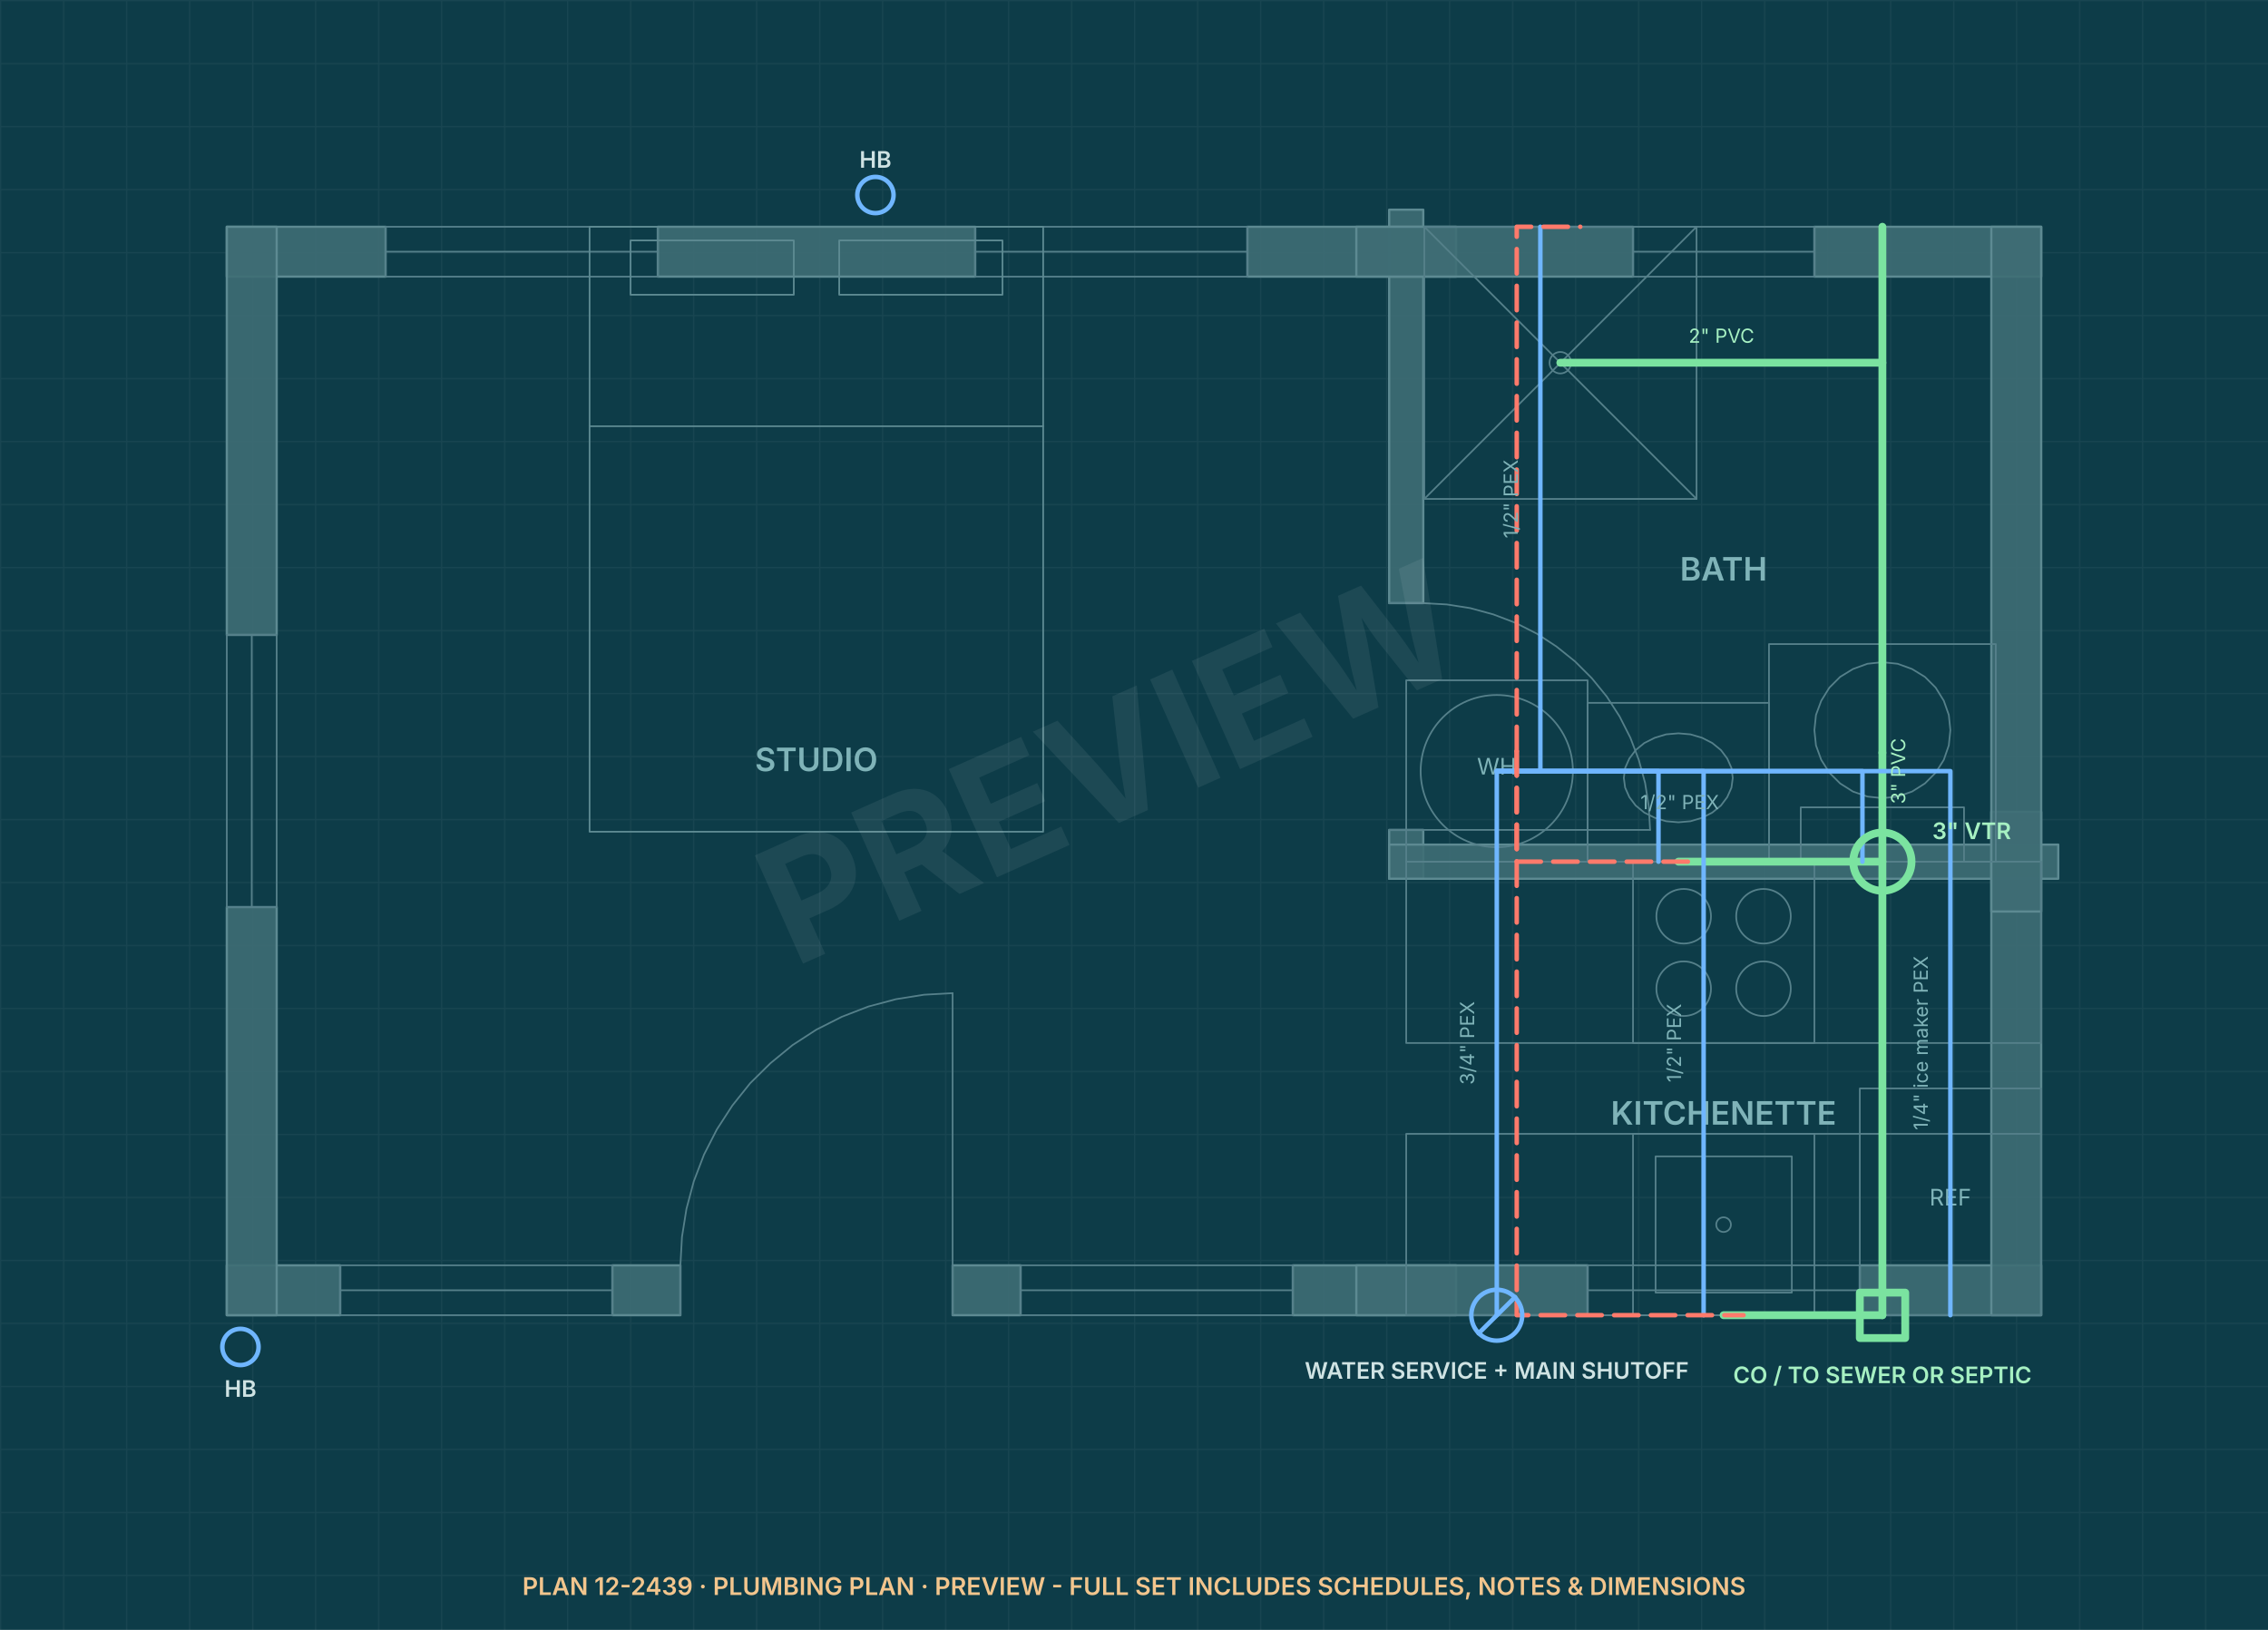
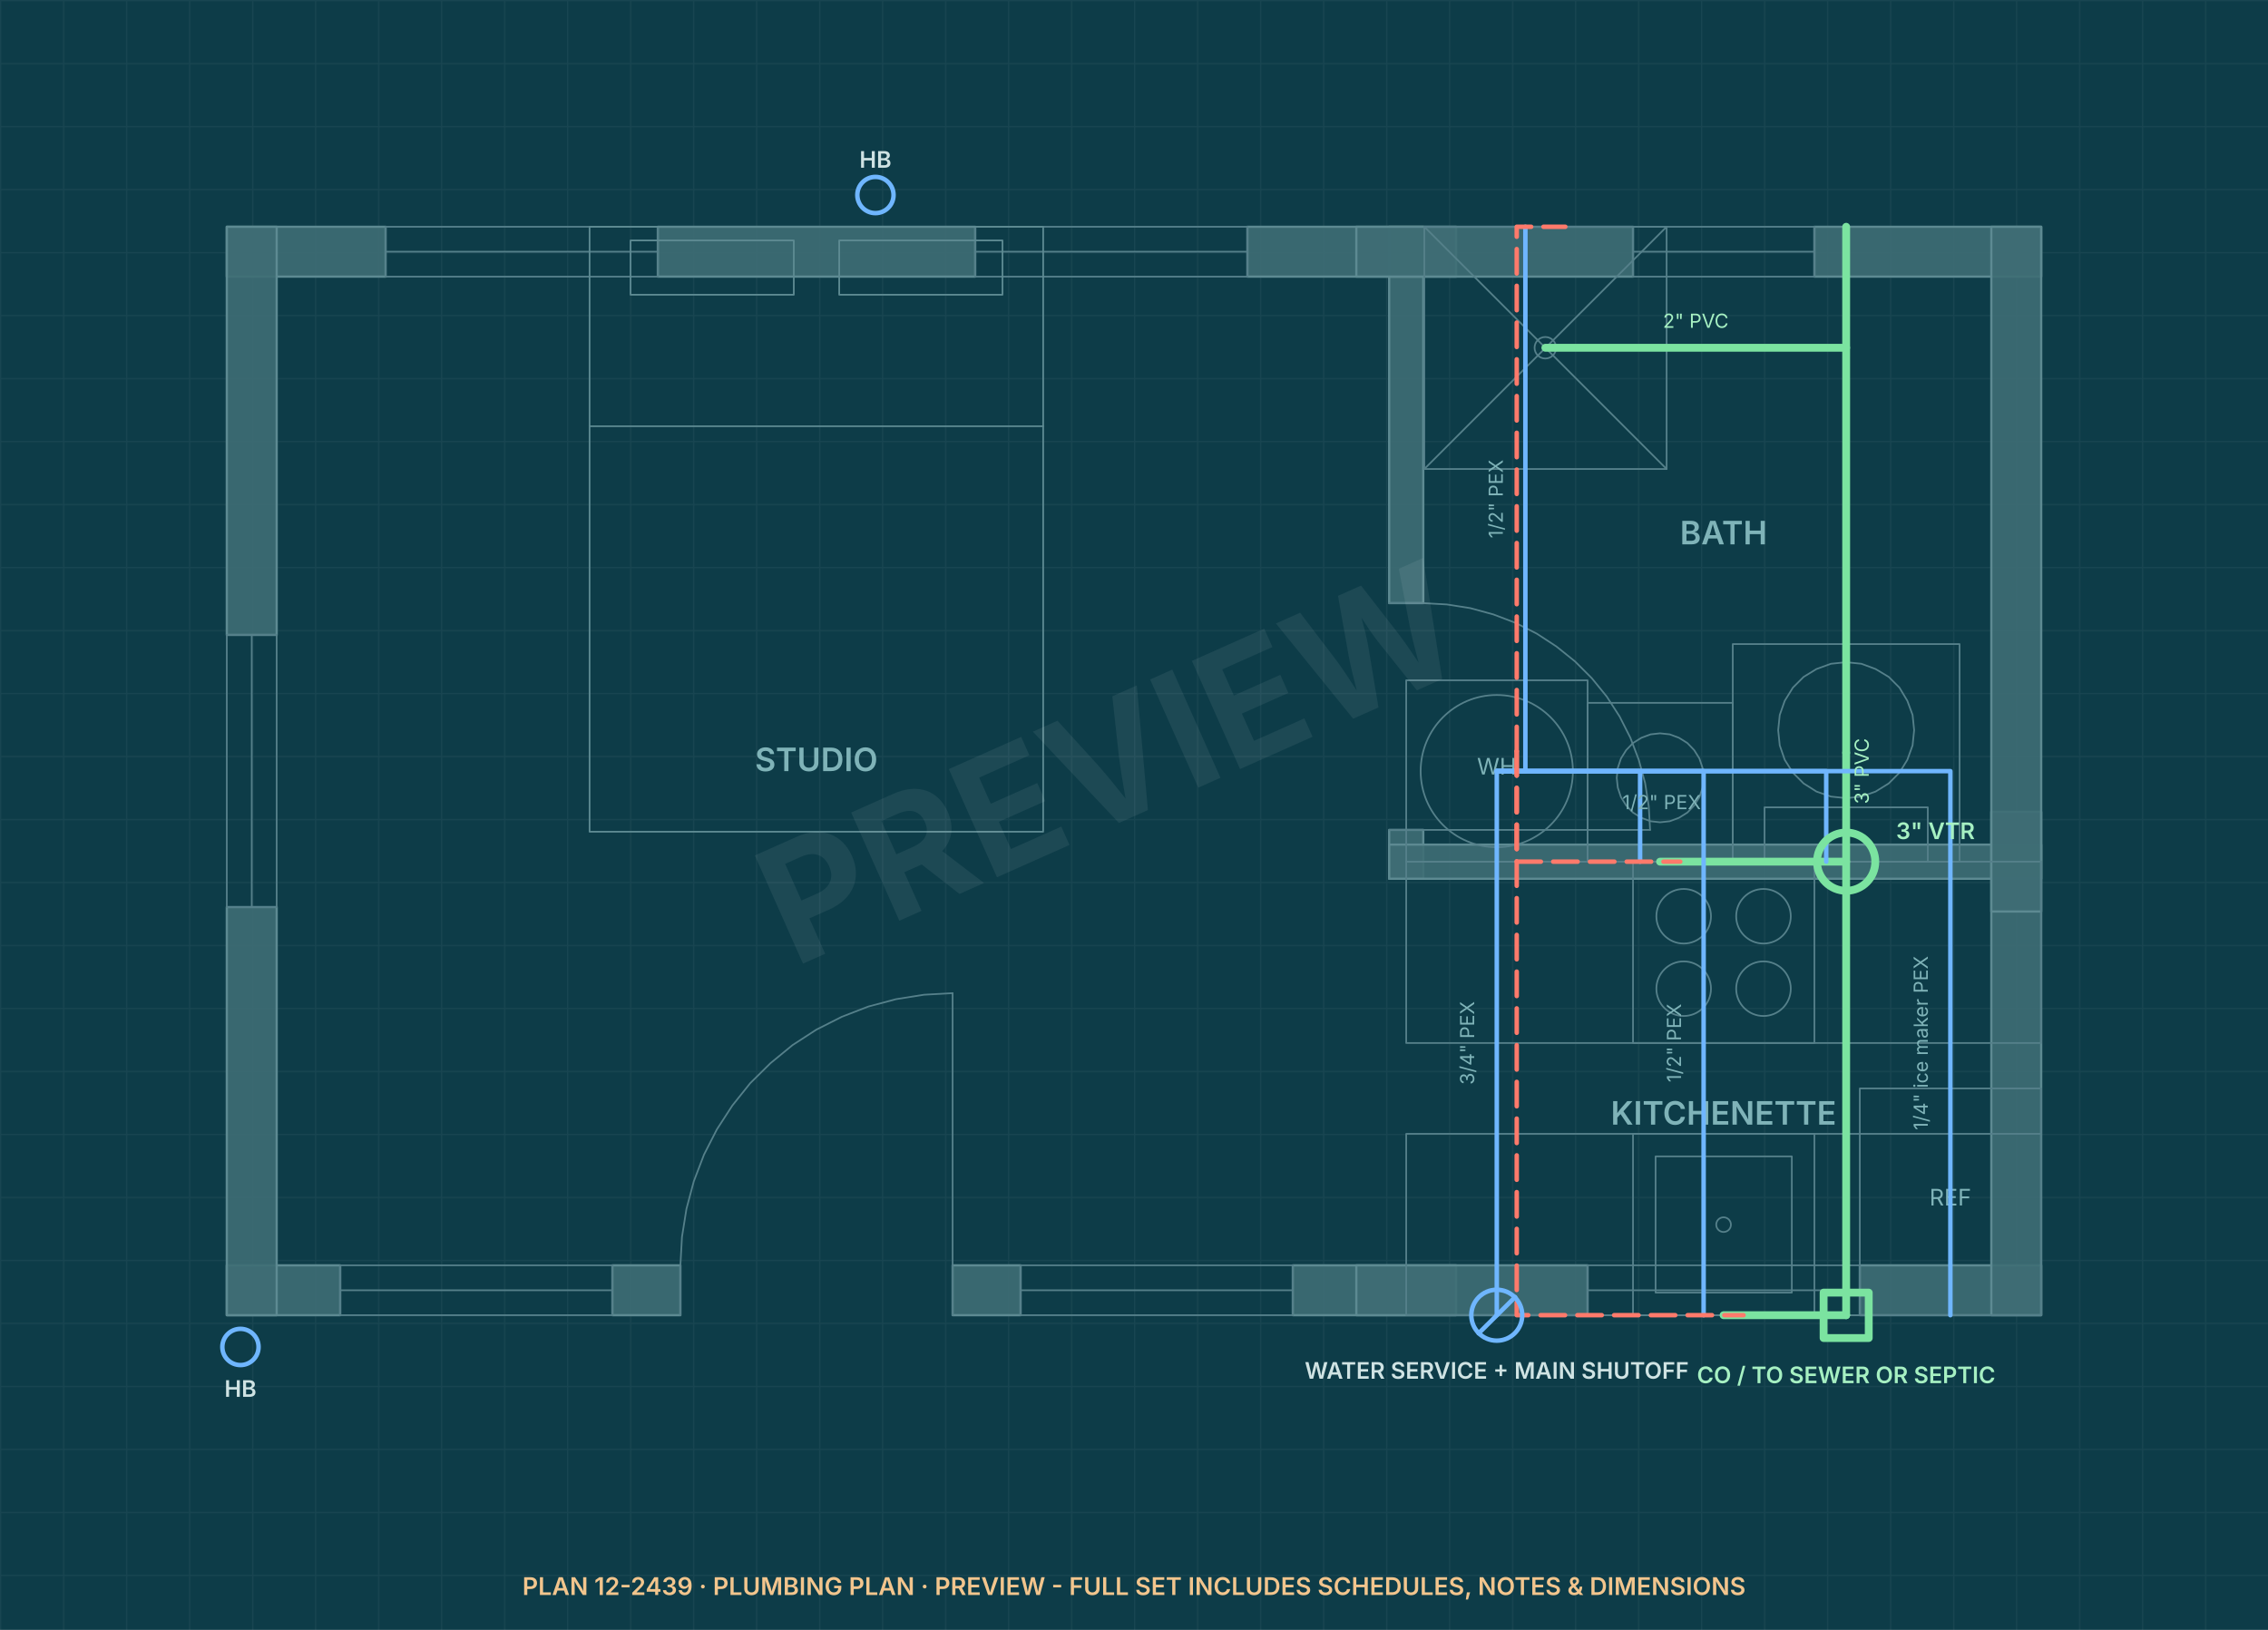
<svg xmlns="http://www.w3.org/2000/svg" viewBox="0 0 864 621" width="864" height="621" role="img" aria-label="Plan 12-2439 plumbing plan (preview)" font-family="Inter, Helvetica, Arial, sans-serif">
  <defs>
    <pattern id="g" width="24" height="24" patternUnits="userSpaceOnUse">
      <path d="M24 0H0V24" fill="none" stroke="#ffffff" stroke-opacity=".05" />
    </pattern>
  </defs>
  <rect width="864" height="621" fill="#0d3c48" />
  <rect width="864" height="621" fill="url(#g)" />
  <polygon points="529.2,334.8 542.2,334.8 542.2,316.2 529.2,316.2" stroke="#5d8a92" stroke-width="0.85" fill="#3f6d75" fill-opacity=".9" stroke-linejoin="round" stroke-linecap="round" />
-   <polygon points="529.2,229.8 542.2,229.8 542.2,79.9 529.2,79.9" stroke="#5d8a92" stroke-width="0.85" fill="#3f6d75" fill-opacity=".9" stroke-linejoin="round" stroke-linecap="round" />
-   <polygon points="529.2,334.8 784.1,334.8 784.1,321.8 529.2,321.8" stroke="#5d8a92" stroke-width="0.85" fill="#3f6d75" fill-opacity=".9" stroke-linejoin="round" stroke-linecap="round" />
+   <polygon points="529.2,229.8 542.2,229.8 542.2,86.4 529.2,86.4" stroke="#5d8a92" stroke-width="0.85" fill="#3f6d75" fill-opacity=".9" stroke-linejoin="round" stroke-linecap="round" />
+   <polygon points="529.2,334.8 777.6,334.8 777.6,321.8 529.2,321.8" stroke="#5d8a92" stroke-width="0.85" fill="#3f6d75" fill-opacity=".9" stroke-linejoin="round" stroke-linecap="round" />
  <polygon points="86.4,501.1 129.6,501.1 129.6,482.1 86.4,482.1" stroke="#5d8a92" stroke-width="0.85" fill="#3f6d75" fill-opacity=".9" stroke-linejoin="round" stroke-linecap="round" />
  <polygon points="233.3,501.1 259.2,501.1 259.2,482.1 233.3,482.1" stroke="#5d8a92" stroke-width="0.85" fill="#3f6d75" fill-opacity=".9" stroke-linejoin="round" stroke-linecap="round" />
  <polygon points="362.9,501.1 388.8,501.1 388.8,482.1 362.9,482.1" stroke="#5d8a92" stroke-width="0.85" fill="#3f6d75" fill-opacity=".9" stroke-linejoin="round" stroke-linecap="round" />
  <polygon points="492.5,501.1 554.7,501.1 554.7,482.1 492.5,482.1" stroke="#5d8a92" stroke-width="0.85" fill="#3f6d75" fill-opacity=".9" stroke-linejoin="round" stroke-linecap="round" />
  <polygon points="86.4,105.4 146.9,105.4 146.9,86.4 86.4,86.4" stroke="#5d8a92" stroke-width="0.85" fill="#3f6d75" fill-opacity=".9" stroke-linejoin="round" stroke-linecap="round" />
  <polygon points="250.6,105.4 371.5,105.4 371.5,86.4 250.6,86.4" stroke="#5d8a92" stroke-width="0.85" fill="#3f6d75" fill-opacity=".9" stroke-linejoin="round" stroke-linecap="round" />
  <polygon points="475.2,105.4 554.7,105.4 554.7,86.4 475.2,86.4" stroke="#5d8a92" stroke-width="0.85" fill="#3f6d75" fill-opacity=".9" stroke-linejoin="round" stroke-linecap="round" />
  <polygon points="86.4,501.1 105.4,501.1 105.4,345.6 86.4,345.6" stroke="#5d8a92" stroke-width="0.85" fill="#3f6d75" fill-opacity=".9" stroke-linejoin="round" stroke-linecap="round" />
  <polygon points="86.4,241.9 105.4,241.9 105.4,86.4 86.4,86.4" stroke="#5d8a92" stroke-width="0.85" fill="#3f6d75" fill-opacity=".9" stroke-linejoin="round" stroke-linecap="round" />
  <polygon points="516.7,501.1 604.8,501.1 604.8,482.1 516.7,482.1" stroke="#5d8a92" stroke-width="0.85" fill="#3f6d75" fill-opacity=".9" stroke-linejoin="round" stroke-linecap="round" />
  <polygon points="708.5,501.1 777.6,501.1 777.6,482.1 708.5,482.1" stroke="#5d8a92" stroke-width="0.85" fill="#3f6d75" fill-opacity=".9" stroke-linejoin="round" stroke-linecap="round" />
  <polygon points="758.6,501.1 777.6,501.1 777.6,309.3 758.6,309.3" stroke="#5d8a92" stroke-width="0.85" fill="#3f6d75" fill-opacity=".9" stroke-linejoin="round" stroke-linecap="round" />
  <polygon points="516.7,105.4 622.1,105.4 622.1,86.4 516.7,86.4" stroke="#5d8a92" stroke-width="0.85" fill="#3f6d75" fill-opacity=".9" stroke-linejoin="round" stroke-linecap="round" />
  <polygon points="691.2,105.4 777.6,105.4 777.6,86.4 691.2,86.4" stroke="#5d8a92" stroke-width="0.85" fill="#3f6d75" fill-opacity=".9" stroke-linejoin="round" stroke-linecap="round" />
  <polygon points="758.6,347.3 777.6,347.3 777.6,86.4 758.6,86.4" stroke="#5d8a92" stroke-width="0.85" fill="#3f6d75" fill-opacity=".9" stroke-linejoin="round" stroke-linecap="round" />
  <polyline points="259.2,501.1 259.2,482.1" stroke="#55808a" stroke-width="0.64" fill="none" stroke-linejoin="round" stroke-linecap="round" />
  <polyline points="362.9,501.1 362.9,482.1" stroke="#55808a" stroke-width="0.64" fill="none" stroke-linejoin="round" stroke-linecap="round" />
  <polyline points="362.9,482.1 362.9,378.4" stroke="#55808a" stroke-width="0.64" fill="none" stroke-linejoin="round" stroke-linecap="round" />
  <polyline points="362.9,378.4 352.0,379.0 341.3,380.7 330.8,383.5 320.7,387.4 311.0,392.3 301.9,398.2 293.5,405.1 285.8,412.7 279.0,421.2 273.1,430.3 268.2,439.9 264.3,450.1 261.5,460.6 259.8,471.3 259.2,482.1" stroke="#55808a" stroke-width="0.64" fill="none" stroke-linejoin="round" stroke-linecap="round" />
  <polyline points="529.2,316.2 542.2,316.2" stroke="#55808a" stroke-width="0.64" fill="none" stroke-linejoin="round" stroke-linecap="round" />
  <polyline points="529.2,229.8 542.2,229.8" stroke="#55808a" stroke-width="0.64" fill="none" stroke-linejoin="round" stroke-linecap="round" />
  <polyline points="542.2,316.2 628.6,316.2" stroke="#55808a" stroke-width="0.64" fill="none" stroke-linejoin="round" stroke-linecap="round" />
  <polyline points="628.6,316.2 628.1,307.2 626.7,298.3 624.3,289.5 621.1,281.1 617.0,273.0 612.1,265.4 606.4,258.4 600.0,252.0 592.9,246.3 585.4,241.4 577.3,237.3 568.9,234.1 560.1,231.7 551.2,230.3 542.2,229.8" stroke="#55808a" stroke-width="0.64" fill="none" stroke-linejoin="round" stroke-linecap="round" />
  <polyline points="129.6,501.1 233.3,501.1" stroke="#55808a" stroke-width="0.64" fill="none" stroke-linejoin="round" stroke-linecap="round" />
  <polyline points="129.6,482.1 233.3,482.1" stroke="#55808a" stroke-width="0.64" fill="none" stroke-linejoin="round" stroke-linecap="round" />
  <polyline points="129.6,491.6 233.3,491.6" stroke="#55808a" stroke-width="0.64" fill="none" stroke-linejoin="round" stroke-linecap="round" />
  <polyline points="129.6,501.1 129.6,482.1" stroke="#55808a" stroke-width="0.64" fill="none" stroke-linejoin="round" stroke-linecap="round" />
  <polyline points="233.3,501.1 233.3,482.1" stroke="#55808a" stroke-width="0.64" fill="none" stroke-linejoin="round" stroke-linecap="round" />
  <polyline points="388.8,501.1 492.5,501.1" stroke="#55808a" stroke-width="0.64" fill="none" stroke-linejoin="round" stroke-linecap="round" />
  <polyline points="388.8,482.1 492.5,482.1" stroke="#55808a" stroke-width="0.64" fill="none" stroke-linejoin="round" stroke-linecap="round" />
  <polyline points="388.8,491.6 492.5,491.6" stroke="#55808a" stroke-width="0.64" fill="none" stroke-linejoin="round" stroke-linecap="round" />
  <polyline points="388.8,501.1 388.8,482.1" stroke="#55808a" stroke-width="0.64" fill="none" stroke-linejoin="round" stroke-linecap="round" />
  <polyline points="492.5,501.1 492.5,482.1" stroke="#55808a" stroke-width="0.64" fill="none" stroke-linejoin="round" stroke-linecap="round" />
  <polyline points="604.8,501.1 708.5,501.1" stroke="#55808a" stroke-width="0.64" fill="none" stroke-linejoin="round" stroke-linecap="round" />
  <polyline points="604.8,482.1 708.5,482.1" stroke="#55808a" stroke-width="0.64" fill="none" stroke-linejoin="round" stroke-linecap="round" />
  <polyline points="604.8,491.6 708.5,491.6" stroke="#55808a" stroke-width="0.64" fill="none" stroke-linejoin="round" stroke-linecap="round" />
  <polyline points="604.8,501.1 604.8,482.1" stroke="#55808a" stroke-width="0.64" fill="none" stroke-linejoin="round" stroke-linecap="round" />
  <polyline points="708.5,501.1 708.5,482.1" stroke="#55808a" stroke-width="0.64" fill="none" stroke-linejoin="round" stroke-linecap="round" />
  <polyline points="146.9,86.4 250.6,86.4" stroke="#55808a" stroke-width="0.64" fill="none" stroke-linejoin="round" stroke-linecap="round" />
  <polyline points="146.9,105.4 250.6,105.4" stroke="#55808a" stroke-width="0.64" fill="none" stroke-linejoin="round" stroke-linecap="round" />
  <polyline points="146.9,95.9 250.6,95.9" stroke="#55808a" stroke-width="0.64" fill="none" stroke-linejoin="round" stroke-linecap="round" />
  <polyline points="146.9,86.4 146.9,105.4" stroke="#55808a" stroke-width="0.64" fill="none" stroke-linejoin="round" stroke-linecap="round" />
  <polyline points="250.6,86.4 250.6,105.4" stroke="#55808a" stroke-width="0.64" fill="none" stroke-linejoin="round" stroke-linecap="round" />
  <polyline points="371.5,86.4 475.2,86.4" stroke="#55808a" stroke-width="0.64" fill="none" stroke-linejoin="round" stroke-linecap="round" />
  <polyline points="371.5,105.4 475.2,105.4" stroke="#55808a" stroke-width="0.64" fill="none" stroke-linejoin="round" stroke-linecap="round" />
  <polyline points="371.5,95.9 475.2,95.9" stroke="#55808a" stroke-width="0.64" fill="none" stroke-linejoin="round" stroke-linecap="round" />
  <polyline points="371.5,86.4 371.5,105.4" stroke="#55808a" stroke-width="0.64" fill="none" stroke-linejoin="round" stroke-linecap="round" />
  <polyline points="475.2,86.4 475.2,105.4" stroke="#55808a" stroke-width="0.64" fill="none" stroke-linejoin="round" stroke-linecap="round" />
  <polyline points="622.1,86.4 691.2,86.4" stroke="#55808a" stroke-width="0.64" fill="none" stroke-linejoin="round" stroke-linecap="round" />
  <polyline points="622.1,105.4 691.2,105.4" stroke="#55808a" stroke-width="0.64" fill="none" stroke-linejoin="round" stroke-linecap="round" />
  <polyline points="622.1,95.9 691.2,95.9" stroke="#55808a" stroke-width="0.64" fill="none" stroke-linejoin="round" stroke-linecap="round" />
  <polyline points="622.1,86.4 622.1,105.4" stroke="#55808a" stroke-width="0.64" fill="none" stroke-linejoin="round" stroke-linecap="round" />
  <polyline points="691.2,86.4 691.2,105.4" stroke="#55808a" stroke-width="0.64" fill="none" stroke-linejoin="round" stroke-linecap="round" />
  <polyline points="86.4,345.6 86.4,241.9" stroke="#55808a" stroke-width="0.64" fill="none" stroke-linejoin="round" stroke-linecap="round" />
  <polyline points="105.4,345.6 105.4,241.9" stroke="#55808a" stroke-width="0.64" fill="none" stroke-linejoin="round" stroke-linecap="round" />
  <polyline points="95.9,345.6 95.9,241.9" stroke="#55808a" stroke-width="0.64" fill="none" stroke-linejoin="round" stroke-linecap="round" />
  <polyline points="86.4,345.6 105.4,345.6" stroke="#55808a" stroke-width="0.64" fill="none" stroke-linejoin="round" stroke-linecap="round" />
  <polyline points="86.4,241.9 105.4,241.9" stroke="#55808a" stroke-width="0.64" fill="none" stroke-linejoin="round" stroke-linecap="round" />
  <polygon points="224.6,316.9 397.4,316.9 397.4,86.4 224.6,86.4" stroke="#5d8a92" stroke-width="0.64" fill="none" stroke-linejoin="round" stroke-linecap="round" />
  <polygon points="240.2,112.3 302.4,112.3 302.4,91.6 240.2,91.6" stroke="#5d8a92" stroke-width="0.64" fill="none" stroke-linejoin="round" stroke-linecap="round" />
  <polygon points="319.7,112.3 381.9,112.3 381.9,91.6 319.7,91.6" stroke="#5d8a92" stroke-width="0.64" fill="none" stroke-linejoin="round" stroke-linecap="round" />
  <polyline points="224.6,162.4 397.4,162.4" stroke="#5d8a92" stroke-width="0.64" fill="none" stroke-linejoin="round" stroke-linecap="round" />
  <polygon points="535.7,501.1 777.6,501.1 777.6,432.0 535.7,432.0" stroke="#55808a" stroke-width="0.64" fill="none" stroke-linejoin="round" stroke-linecap="round" />
  <polygon points="622.1,501.1 691.2,501.1 691.2,432.0 622.1,432.0" stroke="#55808a" stroke-width="0.64" fill="none" stroke-linejoin="round" stroke-linecap="round" />
  <polygon points="630.7,492.5 682.6,492.5 682.6,440.6 630.7,440.6" stroke="#55808a" stroke-width="0.64" fill="none" stroke-linejoin="round" stroke-linecap="round" />
  <circle cx="656.6" cy="466.6" r="2.8" stroke="#55808a" stroke-width="0.64" fill="none" />
  <polygon points="708.5,501.1 777.6,501.1 777.6,414.7 708.5,414.7" stroke="#55808a" stroke-width="0.64" fill="none" stroke-linejoin="round" stroke-linecap="round" />
  <text x="743.0" y="459.3" font-size="8.7" fill="#7fb3b8" text-anchor="middle">REF</text>
  <polygon points="535.7,397.4 777.6,397.4 777.6,328.3 535.7,328.3" stroke="#55808a" stroke-width="0.64" fill="none" stroke-linejoin="round" stroke-linecap="round" />
  <polygon points="622.1,397.4 691.2,397.4 691.2,328.3 622.1,328.3" stroke="#55808a" stroke-width="0.64" fill="none" stroke-linejoin="round" stroke-linecap="round" />
  <circle cx="641.4" cy="376.7" r="10.4" stroke="#55808a" stroke-width="0.64" fill="none" />
  <circle cx="641.4" cy="349.1" r="10.4" stroke="#55808a" stroke-width="0.64" fill="none" />
  <circle cx="671.8" cy="376.7" r="10.4" stroke="#55808a" stroke-width="0.64" fill="none" />
  <circle cx="671.8" cy="349.1" r="10.4" stroke="#55808a" stroke-width="0.64" fill="none" />
  <polygon points="535.7,328.3 604.8,328.3 604.8,259.2 535.7,259.2" stroke="#55808a" stroke-width="0.64" fill="none" stroke-linejoin="round" stroke-linecap="round" />
  <circle cx="570.2" cy="293.8" r="29.0" stroke="#55808a" stroke-width="0.64" fill="none" />
  <text x="570.2" y="295.1" font-size="8.7" fill="#7fb3b8" text-anchor="middle">WH</text>
-   <polygon points="604.8,328.3 673.9,328.3 673.9,267.8 604.8,267.8" stroke="#55808a" stroke-width="0.64" fill="none" stroke-linejoin="round" stroke-linecap="round" />
-   <polyline points="660.1,296.4 659.6,292.6 658.0,289.0 655.6,285.8 652.3,283.1 648.4,281.1 644.0,279.8 639.4,279.4 634.7,279.8 630.4,281.1 626.4,283.1 623.1,285.8 620.7,289.0 619.1,292.6 618.6,296.4 619.1,300.1 620.7,303.7 623.1,306.9 626.4,309.6 630.4,311.6 634.7,312.9 639.4,313.3 644.0,312.9 648.4,311.6 652.3,309.6 655.6,306.9 658.0,303.7 659.6,300.1 660.1,296.4" stroke="#55808a" stroke-width="0.64" fill="none" stroke-linejoin="round" stroke-linecap="round" />
-   <polygon points="673.9,328.3 760.3,328.3 760.3,245.4 673.9,245.4" stroke="#55808a" stroke-width="0.64" fill="none" stroke-linejoin="round" stroke-linecap="round" />
-   <polygon points="686.0,328.3 748.2,328.3 748.2,307.6 686.0,307.6" stroke="#55808a" stroke-width="0.64" fill="none" stroke-linejoin="round" stroke-linecap="round" />
-   <polyline points="743.0,278.2 742.4,272.4 740.5,267.0 737.4,262.0 733.3,257.9 728.4,254.9 722.9,252.9 717.1,252.3 711.4,252.9 705.9,254.9 701.0,257.9 696.9,262.0 693.8,267.0 691.8,272.4 691.2,278.2 691.8,284.0 693.8,289.5 696.9,294.4 701.0,298.5 705.9,301.6 711.4,303.5 717.1,304.1 722.9,303.5 728.4,301.6 733.3,298.5 737.4,294.4 740.5,289.5 742.4,284.0 743.0,278.2" stroke="#55808a" stroke-width="0.64" fill="none" stroke-linejoin="round" stroke-linecap="round" />
-   <polygon points="542.6,190.1 646.3,190.1 646.3,86.4 542.6,86.4" stroke="#55808a" stroke-width="0.64" fill="none" stroke-linejoin="round" stroke-linecap="round" />
-   <polyline points="542.6,190.1 646.3,86.4" stroke="#55808a" stroke-width="0.64" fill="none" stroke-linejoin="round" stroke-linecap="round" />
-   <polyline points="542.6,86.4 646.3,190.1" stroke="#55808a" stroke-width="0.64" fill="none" stroke-linejoin="round" stroke-linecap="round" />
-   <circle cx="594.4" cy="138.2" r="4.1" stroke="#55808a" stroke-width="0.64" fill="none" />
+   <polygon points="604.8,328.3 660.1,328.3 660.1,267.8 604.8,267.8" stroke="#55808a" stroke-width="0.64" fill="none" stroke-linejoin="round" stroke-linecap="round" />
+   <polyline points="649.0,296.4 648.6,292.6 647.4,289.0 645.4,285.8 642.8,283.1 639.6,281.1 636.1,279.8 632.4,279.4 628.8,279.8 625.3,281.1 622.1,283.1 619.5,285.8 617.5,289.0 616.3,292.6 615.9,296.4 616.3,300.1 617.5,303.7 619.5,306.9 622.1,309.6 625.3,311.6 628.8,312.9 632.4,313.3 636.1,312.9 639.6,311.6 642.8,309.6 645.4,306.9 647.4,303.7 648.6,300.1 649.0,296.4" stroke="#55808a" stroke-width="0.64" fill="none" stroke-linejoin="round" stroke-linecap="round" />
+   <polygon points="660.1,328.3 746.5,328.3 746.5,245.4 660.1,245.4" stroke="#55808a" stroke-width="0.64" fill="none" stroke-linejoin="round" stroke-linecap="round" />
+   <polygon points="672.2,328.3 734.4,328.3 734.4,307.6 672.2,307.6" stroke="#55808a" stroke-width="0.64" fill="none" stroke-linejoin="round" stroke-linecap="round" />
+   <polyline points="729.2,278.2 728.6,272.4 726.6,267.0 723.6,262.0 719.5,257.9 714.5,254.9 709.1,252.9 703.3,252.3 697.5,252.9 692.0,254.9 687.1,257.9 683.0,262.0 679.9,267.0 678.0,272.4 677.4,278.2 678.0,284.0 679.9,289.5 683.0,294.4 687.1,298.5 692.0,301.6 697.5,303.5 703.3,304.1 709.1,303.5 714.5,301.6 719.5,298.5 723.6,294.4 726.6,289.5 728.6,284.0 729.2,278.2" stroke="#55808a" stroke-width="0.64" fill="none" stroke-linejoin="round" stroke-linecap="round" />
+   <polygon points="542.6,178.7 634.9,178.7 634.9,86.4 542.6,86.4" stroke="#55808a" stroke-width="0.64" fill="none" stroke-linejoin="round" stroke-linecap="round" />
+   <polyline points="542.6,178.7 634.9,86.4" stroke="#55808a" stroke-width="0.64" fill="none" stroke-linejoin="round" stroke-linecap="round" />
+   <polyline points="542.6,86.4 634.9,178.7" stroke="#55808a" stroke-width="0.64" fill="none" stroke-linejoin="round" stroke-linecap="round" />
+   <circle cx="588.7" cy="132.5" r="4.1" stroke="#55808a" stroke-width="0.64" fill="none" />
  <text x="311.0" y="293.8" font-size="12.3" fill="#7fb3b8" text-anchor="middle" font-weight="600">STUDIO</text>
  <text x="656.6" y="428.5" font-size="12.3" fill="#7fb3b8" text-anchor="middle" font-weight="600">KITCHENETTE</text>
-   <text x="656.6" y="221.2" font-size="12.3" fill="#7fb3b8" text-anchor="middle" font-weight="600">BATH</text>
-   <polyline points="717.1,501.1 717.1,86.4" stroke="#7be3a0" stroke-width="2.99" fill="none" stroke-linejoin="round" stroke-linecap="round" />
-   <polyline points="656.6,501.1 717.1,501.1" stroke="#7be3a0" stroke-width="2.99" fill="none" stroke-linejoin="round" stroke-linecap="round" />
-   <polyline points="639.4,328.3 717.1,328.3" stroke="#7be3a0" stroke-width="2.99" fill="none" stroke-linejoin="round" stroke-linecap="round" />
-   <polyline points="717.1,286.8 717.1,286.8" stroke="#7be3a0" stroke-width="2.99" fill="none" stroke-linejoin="round" stroke-linecap="round" />
-   <polyline points="594.4,138.2 717.1,138.2" stroke="#7be3a0" stroke-width="2.99" fill="none" stroke-linejoin="round" stroke-linecap="round" />
+   <text x="656.6" y="207.4" font-size="12.3" fill="#7fb3b8" text-anchor="middle" font-weight="600">BATH</text>
+   <polyline points="703.3,501.1 703.3,86.4" stroke="#7be3a0" stroke-width="2.99" fill="none" stroke-linejoin="round" stroke-linecap="round" />
+   <polyline points="656.6,501.1 703.3,501.1" stroke="#7be3a0" stroke-width="2.99" fill="none" stroke-linejoin="round" stroke-linecap="round" />
+   <polyline points="632.4,328.3 703.3,328.3" stroke="#7be3a0" stroke-width="2.99" fill="none" stroke-linejoin="round" stroke-linecap="round" />
+   <polyline points="703.3,286.8 703.3,286.8" stroke="#7be3a0" stroke-width="2.99" fill="none" stroke-linejoin="round" stroke-linecap="round" />
+   <polyline points="588.7,132.5 703.3,132.5" stroke="#7be3a0" stroke-width="2.99" fill="none" stroke-linejoin="round" stroke-linecap="round" />
  <polyline points="570.2,501.1 570.2,293.8" stroke="#6fb6ff" stroke-width="1.71" fill="none" stroke-linejoin="round" stroke-linecap="round" />
  <polyline points="570.2,293.8 649.0,293.8 649.0,501.1" stroke="#6fb6ff" stroke-width="1.71" fill="none" stroke-linejoin="round" stroke-linecap="round" />
  <polyline points="570.2,293.8 743.0,293.8 743.0,501.1" stroke="#6fb6ff" stroke-width="1.71" fill="none" stroke-linejoin="round" stroke-linecap="round" />
-   <polyline points="570.2,293.8 631.8,293.8 631.8,328.3" stroke="#6fb6ff" stroke-width="1.71" fill="none" stroke-linejoin="round" stroke-linecap="round" />
-   <polyline points="570.2,293.8 709.5,293.8 709.5,328.3" stroke="#6fb6ff" stroke-width="1.71" fill="none" stroke-linejoin="round" stroke-linecap="round" />
-   <polyline points="570.2,293.8 586.8,293.8 586.8,86.4" stroke="#6fb6ff" stroke-width="1.71" fill="none" stroke-linejoin="round" stroke-linecap="round" />
+   <polyline points="570.2,293.8 624.8,293.8 624.8,328.3" stroke="#6fb6ff" stroke-width="1.71" fill="none" stroke-linejoin="round" stroke-linecap="round" />
+   <polyline points="570.2,293.8 695.7,293.8 695.7,328.3" stroke="#6fb6ff" stroke-width="1.71" fill="none" stroke-linejoin="round" stroke-linecap="round" />
+   <polyline points="570.2,293.8 581.1,293.8 581.1,86.4" stroke="#6fb6ff" stroke-width="1.71" fill="none" stroke-linejoin="round" stroke-linecap="round" />
  <polyline points="577.8,286.2 577.8,501.1 664.2,501.1" stroke="#ff7a6b" stroke-width="1.71" stroke-dasharray="9.3 4.7" fill="none" stroke-linejoin="round" stroke-linecap="round" />
-   <polyline points="577.8,286.2 577.8,328.3 647.0,328.3" stroke="#ff7a6b" stroke-width="1.71" stroke-dasharray="9.3 4.7" fill="none" stroke-linejoin="round" stroke-linecap="round" />
-   <polyline points="577.8,286.2 577.8,86.4 602.0,86.4" stroke="#ff7a6b" stroke-width="1.71" stroke-dasharray="9.3 4.7" fill="none" stroke-linejoin="round" stroke-linecap="round" />
+   <polyline points="577.8,286.2 577.8,328.3 640.1,328.3" stroke="#ff7a6b" stroke-width="1.71" stroke-dasharray="9.3 4.7" fill="none" stroke-linejoin="round" stroke-linecap="round" />
+   <polyline points="577.8,286.2 577.8,86.4 596.3,86.4" stroke="#ff7a6b" stroke-width="1.71" stroke-dasharray="9.3 4.7" fill="none" stroke-linejoin="round" stroke-linecap="round" />
  <text x="561.6" y="397.4" font-size="7.4" fill="#7fb3b8" text-anchor="middle" transform="rotate(-90 561.6 397.4)">3/4" PEX</text>
  <text x="640.4" y="397.4" font-size="7.4" fill="#7fb3b8" text-anchor="middle" transform="rotate(-90 640.4 397.4)">1/2" PEX</text>
  <text x="734.4" y="397.4" font-size="7.4" fill="#7fb3b8" text-anchor="middle" transform="rotate(-90 734.4 397.4)">1/4" ice maker PEX</text>
-   <text x="639.9" y="308.3" font-size="7.4" fill="#7fb3b8" text-anchor="middle">1/2" PEX</text>
-   <text x="578.2" y="190.1" font-size="7.4" fill="#7fb3b8" text-anchor="middle" transform="rotate(-90 578.2 190.1)">1/2" PEX</text>
-   <text x="725.8" y="293.8" font-size="7.4" fill="#a6f0c2" text-anchor="middle" transform="rotate(-90 725.8 293.8)">3" PVC</text>
-   <text x="655.8" y="130.6" font-size="7.4" fill="#a6f0c2" text-anchor="middle">2" PVC</text>
-   <circle cx="717.1" cy="328.3" r="11.1" stroke="#7be3a0" stroke-width="2.99" fill="none" />
-   <text x="736.1" y="319.7" font-size="8.7" fill="#a6f0c2" text-anchor="start" font-weight="600">3" VTR</text>
-   <polygon points="708.5,509.8 725.8,509.8 725.8,492.5 708.5,492.5" stroke="#7be3a0" stroke-width="2.99" fill="none" stroke-linejoin="round" stroke-linecap="round" />
-   <text x="717.1" y="527.0" font-size="8.7" fill="#a6f0c2" text-anchor="middle" font-weight="600">CO / TO SEWER OR SEPTIC</text>
+   <text x="633.0" y="308.3" font-size="7.4" fill="#7fb3b8" text-anchor="middle">1/2" PEX</text>
+   <text x="572.5" y="190.1" font-size="7.4" fill="#7fb3b8" text-anchor="middle" transform="rotate(-90 572.5 190.1)">1/2" PEX</text>
+   <text x="711.9" y="293.8" font-size="7.4" fill="#a6f0c2" text-anchor="middle" transform="rotate(-90 711.9 293.8)">3" PVC</text>
+   <text x="646.0" y="124.9" font-size="7.4" fill="#a6f0c2" text-anchor="middle">2" PVC</text>
+   <circle cx="703.3" cy="328.3" r="11.1" stroke="#7be3a0" stroke-width="2.99" fill="none" />
+   <text x="722.3" y="319.7" font-size="8.7" fill="#a6f0c2" text-anchor="start" font-weight="600">3" VTR</text>
+   <polygon points="694.7,509.8 711.9,509.8 711.9,492.5 694.7,492.5" stroke="#7be3a0" stroke-width="2.99" fill="none" stroke-linejoin="round" stroke-linecap="round" />
+   <text x="703.3" y="527.0" font-size="8.7" fill="#a6f0c2" text-anchor="middle" font-weight="600">CO / TO SEWER OR SEPTIC</text>
  <circle cx="570.2" cy="501.1" r="9.7" stroke="#6fb6ff" stroke-width="1.71" fill="none" />
  <polyline points="563.3,508.0 577.2,494.2" stroke="#6fb6ff" stroke-width="1.71" fill="none" stroke-linejoin="round" stroke-linecap="round" />
  <text x="570.2" y="525.3" font-size="8.7" fill="#cfe3e3" text-anchor="middle" font-weight="600">WATER SERVICE + MAIN SHUTOFF</text>
  <circle cx="91.6" cy="513.2" r="6.9" stroke="#6fb6ff" stroke-width="1.71" fill="none" />
  <text x="91.6" y="532.2" font-size="8.7" fill="#cfe3e3" text-anchor="middle" font-weight="600">HB</text>
  <circle cx="333.5" cy="74.3" r="6.9" stroke="#6fb6ff" stroke-width="1.71" fill="none" />
  <text x="333.5" y="63.9" font-size="8.7" fill="#cfe3e3" text-anchor="middle" font-weight="600">HB</text>
  <text x="432.0" y="607.7" font-size="9.3" fill="#f2c58d" text-anchor="middle" font-weight="600">PLAN 12-2439  ·  PLUMBING PLAN  ·  PREVIEW - FULL SET INCLUDES SCHEDULES, NOTES &amp; DIMENSIONS</text>
  <g opacity=".07" fill="#ffffff" font-size="62" font-weight="700" text-anchor="middle" transform="rotate(-24 432 311)">
    <text x="432" y="311">PREVIEW</text>
  </g>
</svg>
